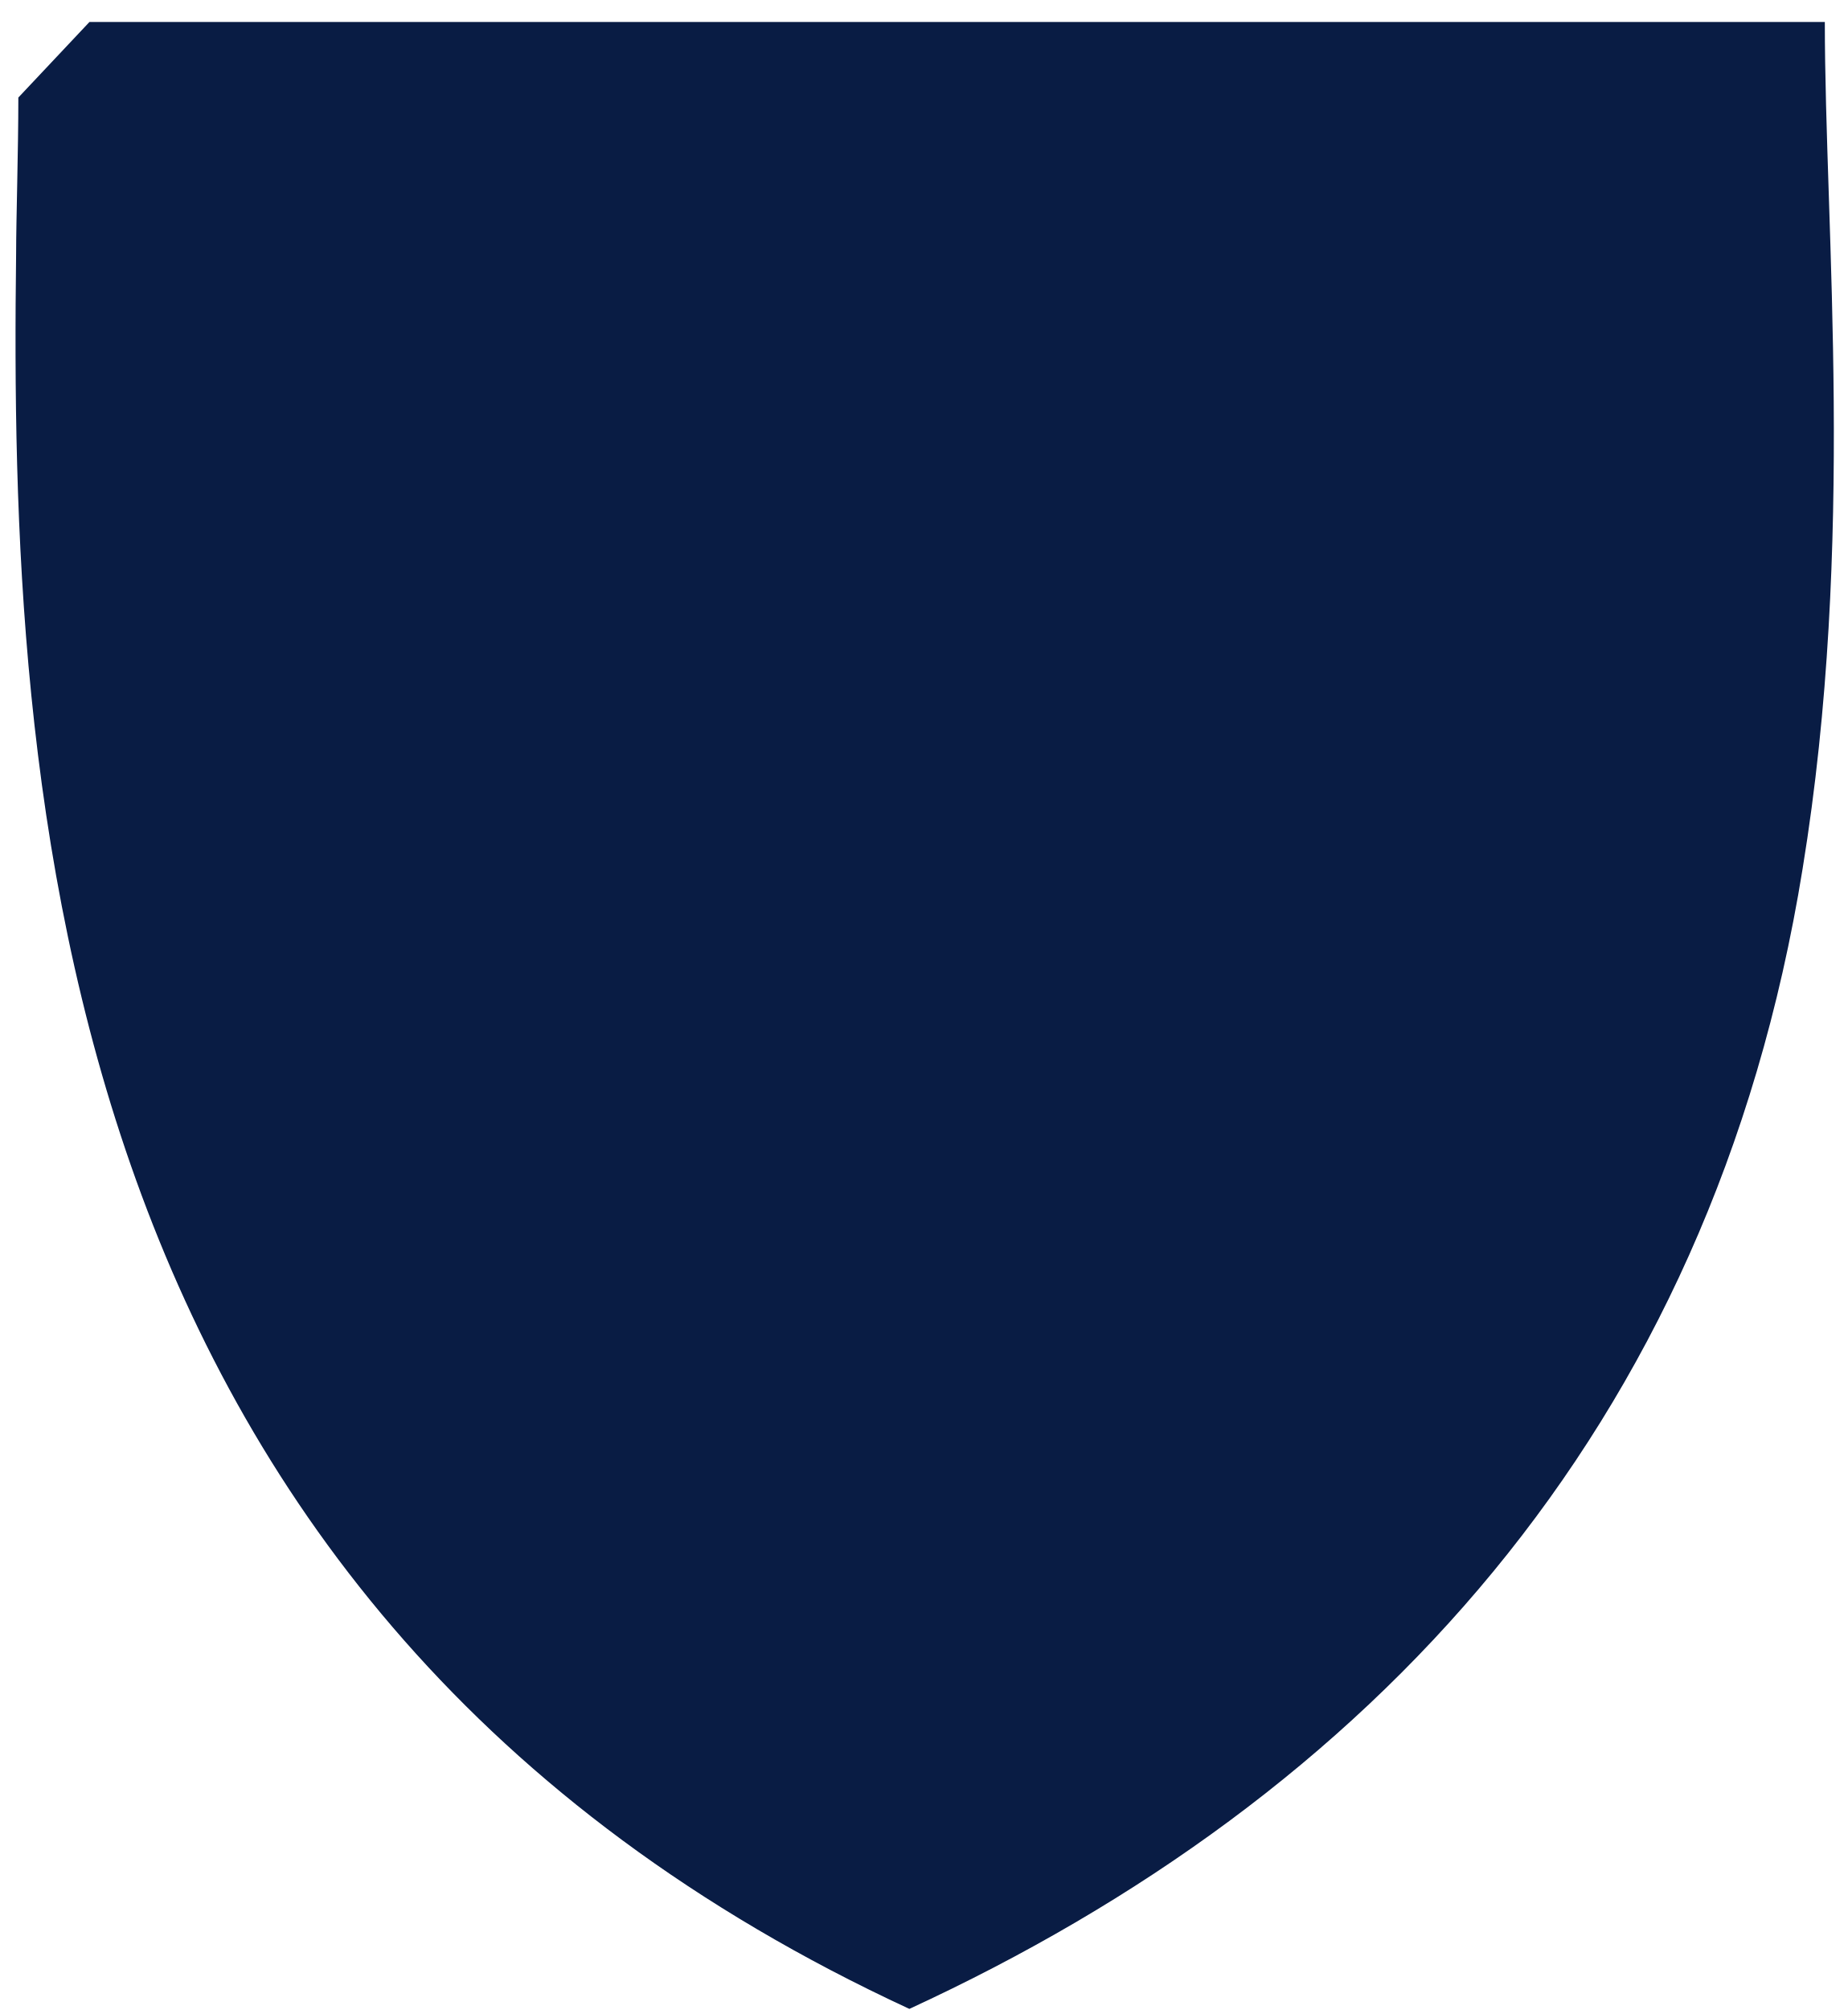
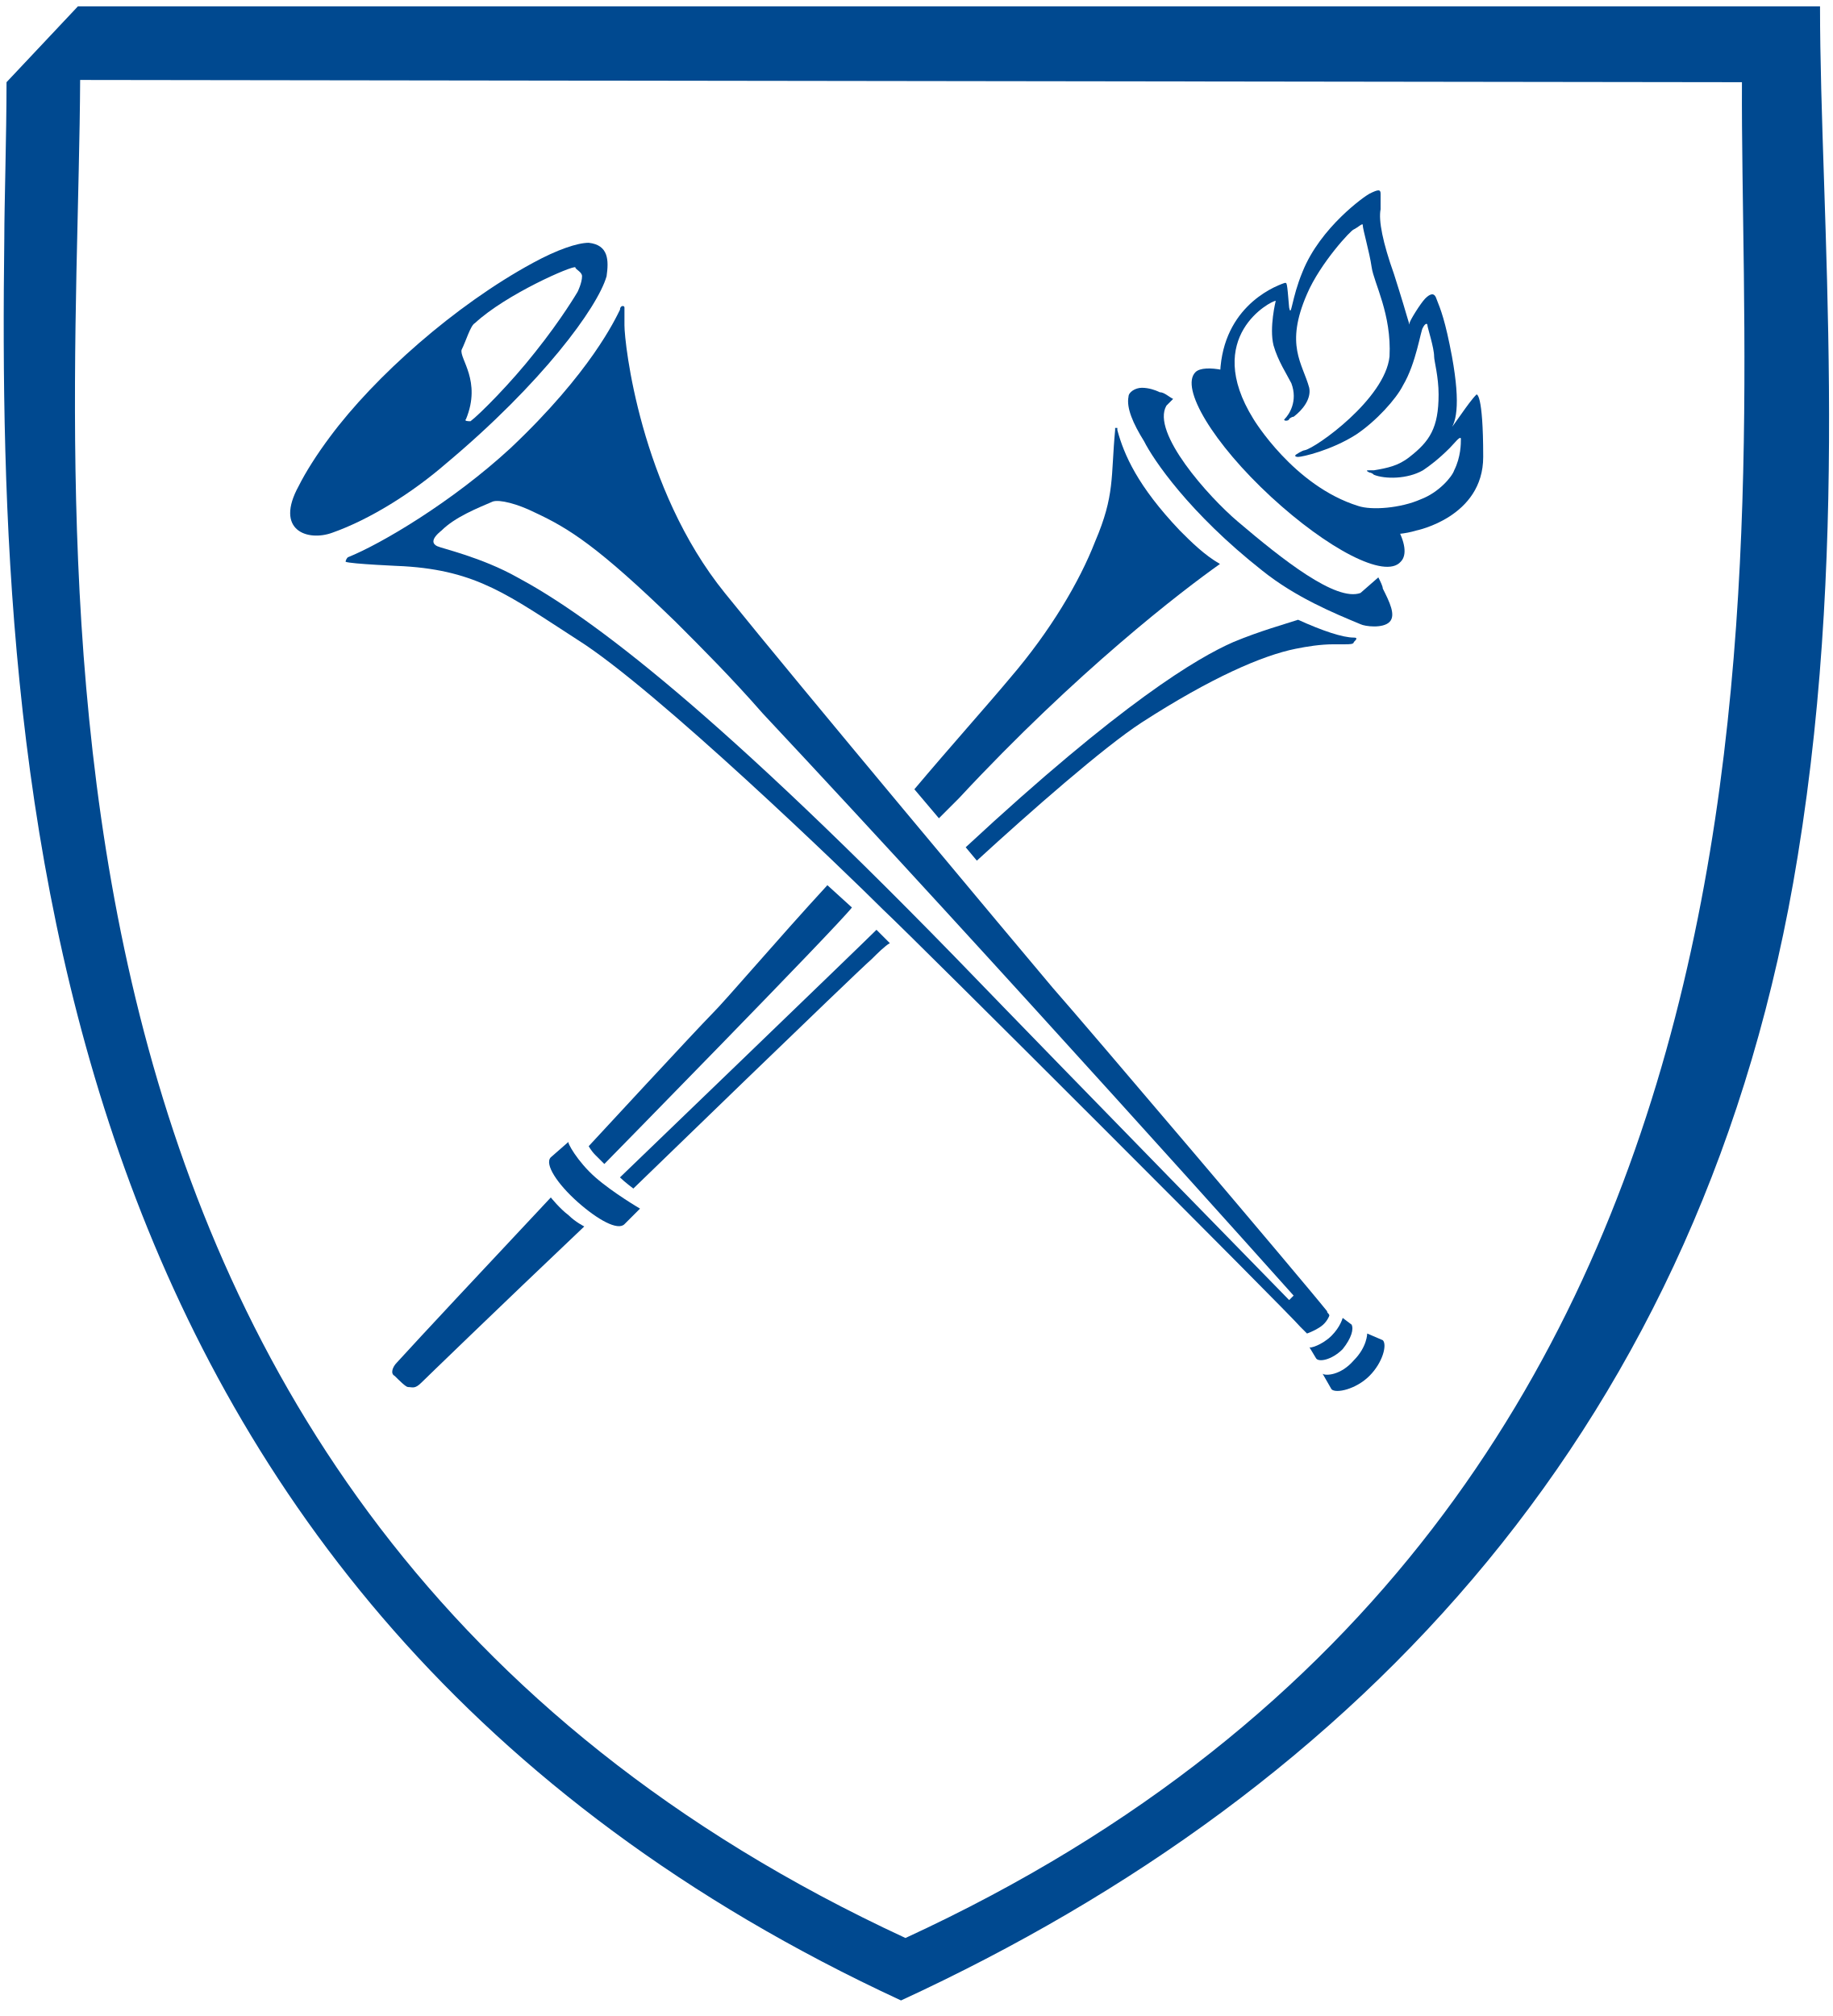
- <svg xmlns="http://www.w3.org/2000/svg" width="80" height="87" viewBox="0 0 80 87" fill="none">
-   <path d="M0.794 4.222L3.872 0.952H79.002C79.002 9.994 80.349 23.462 78.04 37.603C74.096 62.037 59.185 77.813 39.369 86.952C1.948 69.636 0.409 33.947 0.698 10.956C0.698 9.513 0.794 6.531 0.794 4.222Z" fill="#091C44" />
+ <svg xmlns="http://www.w3.org/2000/svg" width="80" height="88" viewBox="0 0 80 88" fill="none">
+   <path d="M39.523 84.595C-1.467 65.609 3.401 23.255 3.498 3.49L76.035 3.588C75.938 23.353 80.514 65.706 39.523 84.595ZM3.401 0.277L0.285 3.588C0.285 5.924 0.188 8.943 0.188 10.403C-0.104 33.673 1.454 69.796 39.329 87.321C59.386 78.072 74.477 62.104 78.469 37.373C80.806 23.061 79.443 9.429 79.443 0.277L3.401 0.277Z" fill="#004990" />
+   <path d="M24.043 52.27C21.122 55.386 18.298 58.404 17.325 59.475C17.13 59.67 17.032 59.962 17.227 60.059C17.422 60.254 17.714 60.546 17.811 60.546C18.006 60.546 18.104 60.644 18.396 60.351C18.493 60.254 21.706 57.138 25.503 53.536C25.503 53.536 25.114 53.341 24.822 53.049C24.432 52.757 24.043 52.27 24.043 52.27Z" fill="#004990" />
+   <path d="M25.99 51.394C26.769 52.075 27.937 52.757 27.937 52.757L27.256 53.438C26.964 53.73 26.087 53.244 25.211 52.465C24.335 51.686 23.751 50.81 24.043 50.517L24.822 49.836C24.724 49.836 25.211 50.712 25.99 51.394Z" fill="#004990" />
+   <path d="M59.094 59.378C59.678 58.793 59.678 58.209 59.678 58.209L60.359 58.501C60.554 58.696 60.359 59.475 59.775 60.059C59.191 60.643 58.315 60.838 58.12 60.643L57.73 59.962C57.828 60.059 58.509 60.059 59.094 59.378Z" fill="#004990" />
+   <path d="M58.12 58.307C58.51 57.917 58.607 57.528 58.607 57.528L58.996 57.82C59.094 58.014 58.996 58.404 58.607 58.891C58.12 59.378 57.536 59.475 57.439 59.28L57.147 58.794C57.147 58.891 57.731 58.696 58.12 58.307Z" fill="#004990" />
+   <path d="M60.164 25.203L59.385 25.884C58.314 26.274 55.977 24.424 54.03 22.768C52.764 21.698 50.233 18.874 50.914 17.706L51.206 17.413C51.011 17.316 50.817 17.121 50.622 17.121C50.427 17.024 50.135 16.927 49.843 16.927C49.551 16.927 49.259 17.121 49.259 17.316C49.161 17.803 49.454 18.485 49.94 19.263C50.33 20.042 51.888 22.379 55.101 24.911C56.561 26.079 58.217 26.761 59.385 27.247C59.58 27.345 60.358 27.442 60.651 27.15C60.943 26.858 60.651 26.274 60.358 25.689C60.358 25.592 60.261 25.397 60.164 25.203Z" fill="#004990" />
+   <path d="M27.257 13.421C27.257 13.616 27.257 13.908 27.257 14.2C27.257 14.979 27.938 21.308 31.638 25.884C34.851 29.876 44.393 41.268 45.951 43.118C47.411 44.773 56.758 55.775 57.927 57.236C57.927 57.333 58.024 57.333 58.024 57.43C58.024 57.43 57.927 57.722 57.635 57.917C57.342 58.112 57.05 58.209 57.05 58.209L56.758 57.917C56.369 57.43 40.109 41.17 38.551 39.71C36.993 38.152 28.62 30.071 25.212 27.929C22.194 25.981 20.831 24.91 17.617 24.716C17.617 24.716 15.281 24.618 15.086 24.521C15.086 24.521 15.086 24.424 15.183 24.326C16.644 23.742 19.759 21.892 22.291 19.555C25.796 16.245 26.867 13.908 27.062 13.519C27.062 13.324 27.257 13.324 27.257 13.421ZM29.496 27.15C26.088 23.839 24.822 23.06 23.362 22.379C22.583 21.989 21.804 21.795 21.512 21.892C20.831 22.184 19.857 22.574 19.273 23.158C18.786 23.547 18.883 23.742 19.078 23.839C19.273 23.937 21.025 24.326 22.583 25.202C25.309 26.663 30.47 30.265 41.667 41.755C47.314 47.596 56.271 56.749 56.271 56.749L56.466 56.554C56.466 56.554 43.419 41.949 33.293 31.142C31.93 29.584 30.664 28.318 29.496 27.15Z" fill="#004990" />
+   <path d="M19.466 20.237C18.006 21.503 16.156 22.671 14.501 23.255C13.43 23.645 11.969 23.158 13.04 21.211C13.332 20.626 13.819 19.848 14.403 19.069C16.351 16.44 19.856 13.324 23.264 11.474C24.335 10.89 25.211 10.598 25.698 10.598C26.574 10.695 26.574 11.377 26.477 12.058C26.087 13.421 23.653 16.732 19.466 20.237ZM20.537 18.387C20.927 18.095 22.29 16.732 23.361 15.369C24.529 13.908 25.211 12.74 25.211 12.74C25.211 12.74 25.406 12.35 25.406 12.058C25.406 11.864 25.114 11.766 25.114 11.669C25.016 11.571 22.095 12.837 20.732 14.103C20.537 14.2 20.343 14.882 20.148 15.271C20.051 15.661 21.024 16.634 20.343 18.29C20.245 18.387 20.44 18.387 20.537 18.387Z" fill="#004990" />
+   <path d="M38.258 40.586C37.576 41.268 27.061 51.394 27.061 51.394C27.255 51.589 27.645 51.881 27.645 51.881C27.645 51.881 37.284 42.534 38.063 41.852C38.258 41.657 38.647 41.268 38.842 41.17L38.258 40.586Z" fill="#004990" />
+   <path d="M58.218 28.124C58.412 28.124 58.51 28.124 58.704 28.124C58.899 28.124 59.094 28.124 59.094 28.026C59.191 27.929 59.289 27.831 59.094 27.831C58.607 27.831 57.731 27.539 56.66 27.053C56.075 27.247 55.005 27.539 53.836 28.026C52.278 28.708 48.968 30.655 42.152 36.984L42.639 37.568C44.976 35.426 48.189 32.602 49.844 31.531C52.862 29.584 55.102 28.61 56.562 28.318C57.049 28.221 57.633 28.124 58.218 28.124Z" fill="#004990" />
+   <path d="M51.499 23.158C49.649 21.211 49.064 19.848 48.772 18.776V18.679H48.675V18.776C48.48 20.821 48.675 21.6 47.799 23.645C47.117 25.397 45.851 27.539 44.099 29.584C43.125 30.752 41.47 32.602 39.912 34.452L40.983 35.718C41.081 35.621 41.47 35.231 41.859 34.842C47.02 29.292 51.596 25.787 53.251 24.618C52.57 24.229 51.985 23.645 51.499 23.158Z" fill="#004990" />
+   <path d="M36.115 38.639C33.876 41.073 31.734 43.605 31.052 44.286C30.468 44.87 25.697 50.031 25.697 50.031C25.697 50.031 25.795 50.225 25.989 50.42C26.184 50.615 26.379 50.809 26.379 50.809C26.379 50.809 36.505 40.489 37.186 39.613L36.115 38.639Z" fill="#004990" />
+   <path d="M53.349 16.342C53.349 16.245 53.349 16.148 53.349 16.148C52.862 16.05 52.376 16.05 52.181 16.245C51.499 16.927 52.96 19.361 55.491 21.697C57.925 23.937 60.457 25.3 61.139 24.521C61.431 24.229 61.333 23.645 60.944 22.963C57.439 23.353 53.349 18.582 53.349 16.342Z" fill="#004990" />
+   <path d="M64.449 17.219C64.059 17.608 63.475 18.582 63.183 18.874C63.573 18.582 63.767 17.705 63.378 15.563C63.086 14.005 62.891 13.519 62.696 13.032C62.599 12.74 62.404 12.837 62.209 13.032C62.015 13.227 61.528 14.005 61.528 14.103C61.528 14.298 61.528 14.103 60.846 11.961C60.36 10.598 60.165 9.624 60.262 9.137C60.262 8.845 60.262 8.65 60.262 8.456C60.262 8.261 60.165 8.261 59.775 8.456C59.581 8.553 57.633 9.916 56.855 11.864C56.368 13.032 56.368 13.908 56.27 13.421C56.173 12.253 56.173 12.35 56.075 12.35C55.491 12.545 53.252 13.519 53.252 16.537C53.252 19.069 57.925 24.326 61.82 23.158C61.82 23.158 64.741 22.574 64.741 19.945C64.741 17.121 64.449 17.219 64.449 17.219ZM63.475 20.529C63.378 20.821 62.794 21.503 62.015 21.795C61.139 22.184 59.873 22.282 59.289 22.087C56.465 21.211 54.712 18.29 54.712 18.29C52.473 14.687 55.491 13.129 55.686 13.129C55.686 13.129 55.394 14.298 55.589 15.077C55.783 15.758 56.173 16.342 56.368 16.732C56.66 17.511 56.27 18.095 56.075 18.29C55.978 18.387 56.27 18.387 56.27 18.29C56.27 18.29 56.368 18.192 56.465 18.192C56.855 17.9 57.244 17.413 57.147 16.927C56.855 15.855 56.075 15.077 57.049 12.837C57.633 11.474 58.996 10.014 59.094 10.014C59.289 9.916 59.483 9.721 59.483 9.819C59.483 10.014 59.775 10.987 59.873 11.669C59.97 12.35 60.749 13.713 60.652 15.563C60.457 17.413 57.439 19.555 56.952 19.653C56.855 19.653 56.562 19.848 56.562 19.848C56.465 19.945 56.66 19.945 56.66 19.945C56.855 19.945 58.12 19.653 59.191 18.971C60.068 18.387 60.944 17.413 61.236 16.829C61.82 15.855 62.015 14.395 62.112 14.298C62.209 14.103 62.307 14.103 62.307 14.2C62.307 14.298 62.599 15.174 62.599 15.563C62.599 15.758 62.794 16.44 62.794 17.219C62.794 18.679 62.404 19.263 61.528 19.945C61.041 20.334 60.554 20.432 59.97 20.529H59.775C59.678 20.529 59.581 20.529 59.775 20.626C59.775 20.626 59.873 20.626 59.97 20.724C60.457 20.919 61.431 20.919 62.112 20.529C62.404 20.334 62.794 20.042 63.281 19.555C63.475 19.361 63.767 18.971 63.767 19.166C63.767 19.361 63.767 19.945 63.475 20.529Z" fill="#004990" />
</svg>
